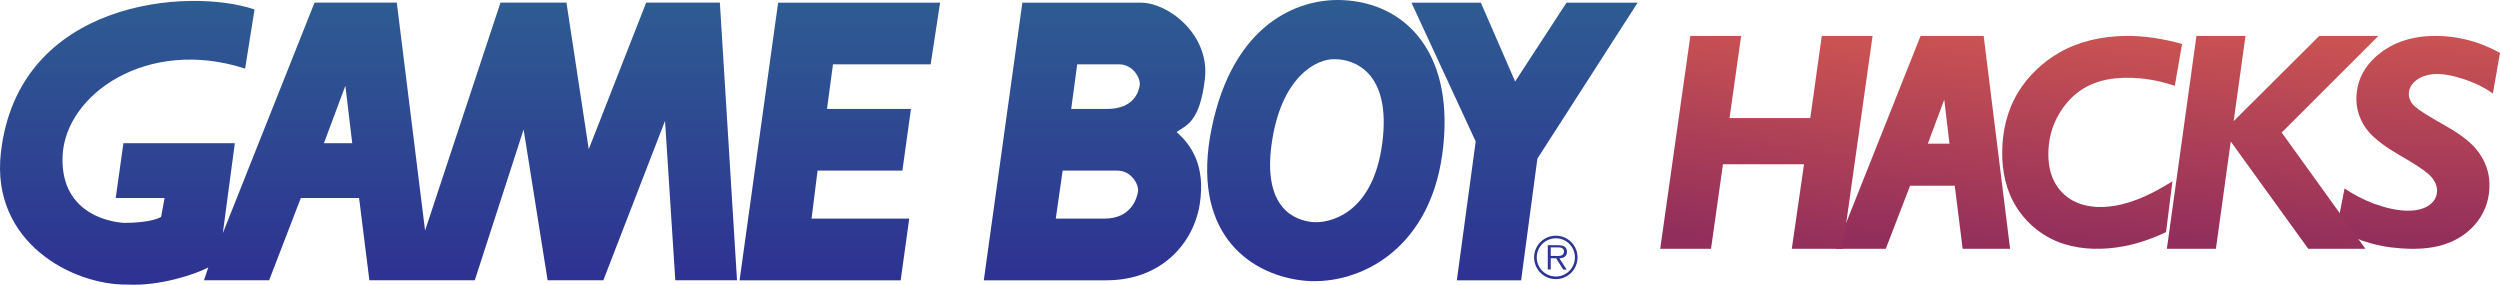
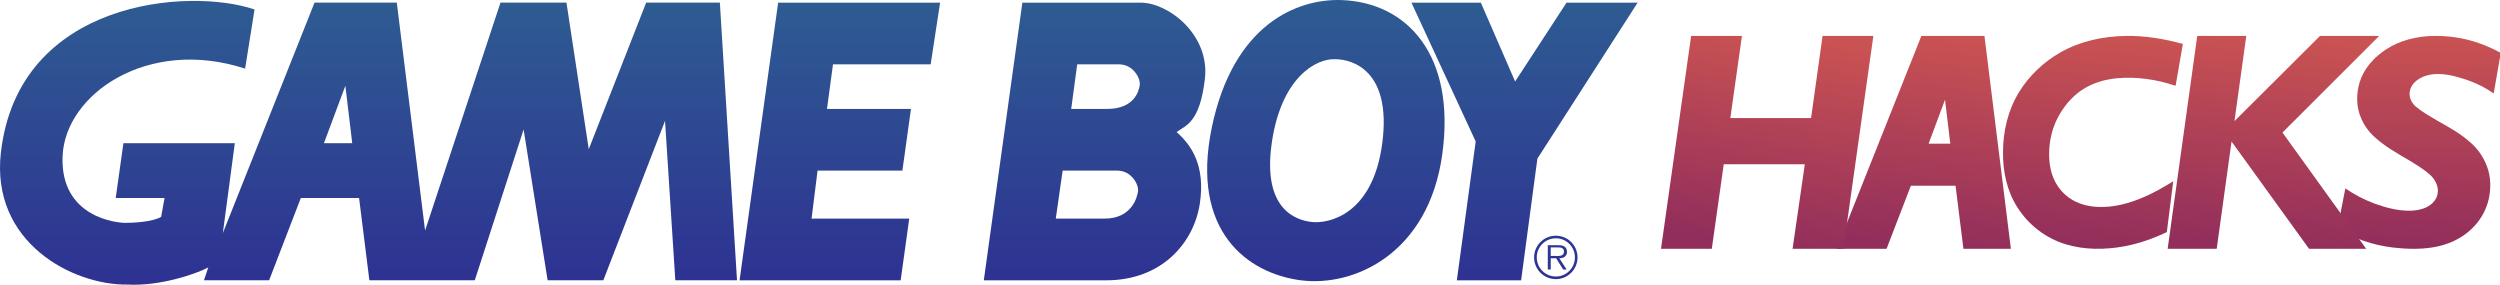
<svg xmlns="http://www.w3.org/2000/svg" xmlns:xlink="http://www.w3.org/1999/xlink" width="228.986mm" height="26.081mm" viewBox="0 0 228.986 26.081" version="1.1" id="svg1">
  <defs id="defs1">
+     <linearGradient id="linearGradient10" gradientUnits="userSpaceOnUse" x1="127.571" y1="-0.713" x2="127.571" y2="98.787" gradientTransform="matrix(0.9999977,0,0,0.9999977,-9.5978193e-4,-6.4086325e-4)">
+       <stop offset="0" style="stop-color:#c95252;stop-opacity:1;" id="stop9" />
+       <stop offset="1" style="stop-color:#922e5c;stop-opacity:1;" id="stop10" />
+     </linearGradient>
    <linearGradient id="linearGradient6" gradientUnits="userSpaceOnUse" x1="127.571" y1="-0.713" x2="127.571" y2="98.787" gradientTransform="matrix(0.9999977,0,0,0.9999977,-9.5978193e-4,-6.4086325e-4)">
      <stop offset="0" style="stop-color:#2e5c92" id="stop1" />
      <stop offset="1" style="stop-color:#2e3192" id="stop2" />
    </linearGradient>
    <linearGradient xlink:href="#linearGradient25" id="linearGradient26" x1="310.684" y1="108.232" x2="302.199" y2="204.848" gradientUnits="userSpaceOnUse" />
    <linearGradient id="linearGradient25">
      <stop style="stop-color:#2e5b92;stop-opacity:1;" offset="0" id="stop25" />
      <stop style="stop-color:#2e3392;stop-opacity:1;" offset="1" id="stop26" />
    </linearGradient>
    <linearGradient id="f" gradientUnits="userSpaceOnUse" x1="538.598" y1="-0.713" x2="538.598" y2="98.787" gradientTransform="translate(-9.5978415e-4,-6.4086473e-4)">
      <stop offset=".005" style="stop-color:#2e5c92" id="stop11" />
      <stop offset="1" style="stop-color:#2e3192" id="stop12" />
    </linearGradient>
    <linearGradient id="g" gradientUnits="userSpaceOnUse" x1="539.144" y1="-0.713" x2="539.144" y2="98.787" gradientTransform="translate(-9.5978415e-4,-6.4086473e-4)">
      <stop offset=".005" style="stop-color:#2e5c92" id="stop13" />
      <stop offset="1" style="stop-color:#2e3192" id="stop14" />
    </linearGradient>
    <linearGradient id="a" gradientUnits="userSpaceOnUse" x1="527.771" y1="-0.713" x2="527.771" y2="98.787" gradientTransform="translate(-9.5978415e-4,-6.4086473e-4)">
      <stop offset=".005" style="stop-color:#2e5c92" id="stop15" />
      <stop offset="1" style="stop-color:#2e3192" id="stop16" />
    </linearGradient>
    <linearGradient id="d" gradientUnits="userSpaceOnUse" x1="458.994" y1="-0.713" x2="458.994" y2="98.787" gradientTransform="translate(-9.5978415e-4,-6.4086473e-4)">
      <stop offset=".005" style="stop-color:#2e5c92" id="stop17" />
      <stop offset="1" style="stop-color:#2e3192" id="stop18" />
    </linearGradient>
    <linearGradient xlink:href="#e" id="linearGradient17" gradientUnits="userSpaceOnUse" x1="378.921" y1="-0.713" x2="378.921" y2="98.787" gradientTransform="translate(-9.5978415e-4,-6.4086473e-4)" />
    <linearGradient id="e" gradientUnits="userSpaceOnUse" x1="378.921" y1="-0.713" x2="378.921" y2="98.787">
      <stop offset=".005" style="stop-color:#2e5c92" id="stop19" />
      <stop offset="1" style="stop-color:#2e3192" id="stop20" />
    </linearGradient>
    <linearGradient id="b" gradientUnits="userSpaceOnUse" x1="290.738" y1="-0.713" x2="290.738" y2="98.787" gradientTransform="translate(-9.5978415e-4,-6.4086473e-4)">
      <stop offset=".005" style="stop-color:#2e5c92" id="stop21" />
      <stop offset="1" style="stop-color:#2e3192" id="stop22" />
    </linearGradient>
    <linearGradient id="c" gradientUnits="userSpaceOnUse" x1="127.571" y1="-0.713" x2="127.571" y2="98.787" gradientTransform="matrix(0.9999977,0,0,0.9999977,-9.5978193e-4,-6.4086325e-4)">
      <stop offset=".005" style="stop-color:#2e5c92" id="stop23" />
      <stop offset="1" style="stop-color:#2e3192" id="stop24" />
    </linearGradient>
    <linearGradient xlink:href="#linearGradient18" id="linearGradient1" gradientUnits="userSpaceOnUse" x1="246.636" y1="107.625" x2="236.026" y2="204.545" gradientTransform="translate(485.0694,-106.8488)" />
    <linearGradient xlink:href="#linearGradient18" id="linearGradient2" gradientUnits="userSpaceOnUse" x1="170.749" y1="107.018" x2="155.889" y2="203.634" gradientTransform="translate(485.0694,-106.8488)" />
    <linearGradient xlink:href="#linearGradient18" id="linearGradient3" gradientUnits="userSpaceOnUse" x1="318.273" y1="107.321" x2="309.788" y2="204.848" gradientTransform="translate(485.0694,-106.8488)" />
    <linearGradient xlink:href="#linearGradient18" id="linearGradient4" gradientUnits="userSpaceOnUse" x1="469.44" y1="107.625" x2="467.329" y2="204.241" gradientTransform="translate(485.0694,-106.8488)" />
    <linearGradient xlink:href="#linearGradient18" id="linearGradient5" gradientUnits="userSpaceOnUse" x1="399.017" y1="107.625" x2="390.531" y2="205.152" gradientTransform="translate(485.0694,-106.8488)" />
    <linearGradient id="linearGradient18" gradientUnits="userSpaceOnUse" x1="127.571" y1="-0.713" x2="127.571" y2="98.787" gradientTransform="matrix(0.9999977,0,0,0.9999977,-9.5978193e-4,-6.4086325e-4)">
      <stop offset="0.005" style="stop-color:#c95252;stop-opacity:1;" id="stop15-4" />
      <stop offset="1" style="stop-color:#922e5c;stop-opacity:1;" id="stop18-8" />
    </linearGradient>
  </defs>
-   <text xml:space="preserve" style="font-size:38.112px;line-height:0;font-family:NiseGenesis;-inkscape-font-specification:NiseGenesis;text-align:center;letter-spacing:-3.324px;word-spacing:0px;writing-mode:lr-tb;direction:ltr;text-anchor:middle;display:none;fill:#2e5b92;fill-opacity:1;stroke-width:3.43;paint-order:stroke markers fill" x="72.359" y="55.599" id="text1" transform="matrix(1.025779,0,0.00361317,0.9748686,0,0)">
-     <tspan id="tspan1" x="-1.4064687e-10" y="-1.2529877e-09" style="font-style:italic;font-variant:normal;font-weight:bold;font-stretch:normal;font-family:'Gill Sans MT';-inkscape-font-specification:'Gill Sans MT Bold Italic';letter-spacing:-3.324px;word-spacing:0px;fill:#2e5b92;fill-opacity:1;stroke-width:3.43">HACKS</tspan>
-   </text>
  <g id="g22" transform="scale(0.2645833)" style="display:inline">
    <path fill="url(#f)" d="m 538.618,82.497 c -3.66,0 -6.615,2.951 -6.615,6.593 a 6.608,6.608 0 0 0 6.615,6.634 c 3.641,0 6.592,-2.953 6.592,-6.634 a 6.596,6.596 0 0 0 -6.592,-6.593 v -0.907 a 7.5,7.5 0 0 1 7.498,7.5 c 0,4.173 -3.35,7.538 -7.498,7.538 a 7.526,7.526 0 0 1 -7.539,-7.538 c 0,-4.135 3.365,-7.499 7.539,-7.499 z" id="path12" style="fill:url(#f)" />
    <path fill="url(#g)" d="m 536.838,85.638 h 2.402 c 1.045,0 2.182,0.156 2.182,1.457 0,1.711 -1.828,1.516 -3.01,1.516 l -1.574,-0.002 v 0.809 h 1.893 l 2.4,3.878 h 1.219 l -2.539,-3.878 c 1.496,-0.038 2.656,-0.648 2.656,-2.302 0,-0.71 -0.313,-1.457 -0.943,-1.813 -0.629,-0.373 -1.34,-0.412 -2.049,-0.412 h -3.656 v 8.403 h 1.02 v -7.656 z" id="path14" style="fill:url(#g)" />
    <path fill="url(#a)" d="m 488.614,0.916 h 24.029 l 11.869,27.298 17.799,-27.298 h 24.615 l -34.707,53.996 -5.635,42.128 h -22.248 l 6.526,-48.068 z" id="path2" style="fill:url(#a)" />
    <path fill="url(#d)" d="m 464.581,0.027 c -15.428,-0.594 -37.678,8.306 -45.094,44.204 -7.416,35.894 12.459,50.431 30.852,52.804 18.396,2.373 44.205,-9.196 48.951,-43.609 4.748,-34.414 -12.166,-52.508 -34.709,-53.399 z m -2.374,20.47 c 6.229,0 19.578,4.154 16.314,29.071 -3.264,24.92 -18.689,27.887 -24.326,27.292 -5.639,-0.594 -17.207,-4.447 -13.943,-27.292 3.262,-22.841 15.424,-29.368 21.955,-29.071 z" id="path8" style="fill:url(#d)" />
    <path fill="url(#e)" d="m 370.832,37.705 h 12.461 c 9.197,0 10.977,-5.934 11.271,-8.305 0.297,-2.375 -2.371,-7.122 -7.117,-7.122 h -14.537 z m -5.339,37.971 h 16.912 c 9.193,0 11.27,-7.118 11.564,-9.493 0.299,-2.373 -2.371,-7.117 -7.117,-7.117 h -18.984 z m -24.918,21.361 13.35,-96.118 h 40.938 c 9.793,0 24.031,11.274 22.252,26.403 -1.779,15.13 -6.527,16.02 -9.791,18.393 5.045,4.447 10.088,11.568 8.012,24.918 -2.078,13.353 -13.055,26.403 -32.338,26.403 z" id="path10" style="fill:url(#linearGradient17)" />
    <path fill="url(#b)" d="m 311.797,97.04 2.967,-21.37 h -33.814 l 2.076,-16.605 h 29.365 l 2.971,-21.36 h -29.072 l 2.078,-15.43 h 33.812 l 3.266,-21.359 h -56.068 l -13.35,96.124 z" id="path4" style="fill:url(#b)" />
    <path fill="url(#c)" d="m 112.145,49.564 7.416,-19.874 2.375,19.874 z m -8.009,18.987 h 20.172 l 3.563,28.48 h 36.488 l 16.91,-52.213 8.309,52.213 h 19.283 l 21.359,-55.179 3.561,55.179 h 21.359 L 249.205,0.912 H 223.692 L 203.817,51.64 196.102,0.912 H 173.26 L 147.155,79.824 137.364,0.912 H 108.884 L 77.14,80.712 81.294,49.563 H 42.728 l -2.672,18.987 h 16.912 l -1.188,6.526 c -2.967,1.778 -9.789,2.075 -12.459,2.075 -2.67,0 -22.545,-1.778 -21.656,-23.139 C 22.554,32.653 51.034,12.777 84.853,23.753 L 88.119,3.283 C 65.571,-4.428 6.353,-0.112 0.304,52.827 -3.255,83.975 25.225,98.809 44.21,98.515 55.187,99.109 67.648,94.954 72.097,92.58 l -1.482,4.451 h 22.547 z" id="path6" style="fill:url(#c);stroke-width:1" />
  </g>
-   <g id="g23" transform="matrix(0.198457,0,0,0.198457,33.37479,3.21382)" style="fill:url(#linearGradient26)">
-     <path d="M 718.243,0.386 679.122,98.644 h 23.049 l 11.219,-29.114 h 20.621 l 3.642,29.114 h 21.901 L 747.357,0.386 Z m 10.913,29.418 2.428,20.317 h -10.009 z" style="display:inline;fill:url(#linearGradient1);fill-opacity:1;stroke-width:6.134;paint-order:stroke markers fill" id="path22" />
-     <path id="path1-8" style="font-style:italic;font-weight:bold;font-size:144.047px;line-height:0;font-family:'Gill Sans MT';-inkscape-font-specification:'Gill Sans MT Bold Italic';text-align:center;letter-spacing:-12.565px;word-spacing:0px;text-anchor:middle;fill:url(#linearGradient2);fill-opacity:1;stroke-width:13.104;paint-order:stroke markers fill" d="m 611.982,0.386 c -0.002,0.016 -0.005,0.033 -0.008,0.049 C 607.339,33.171 602.702,65.907 598.069,98.644 h 23.447 c 1.84,-13.011 3.674,-26.023 5.512,-39.035 h 37.416 c -1.884,13.012 -3.768,26.023 -5.652,39.035 h 23.451 c 4.613,-32.753 9.227,-65.505 13.84,-98.258 H 672.636 C 670.868,13.024 669.102,25.662 667.335,38.3 h -37.273 c 1.789,-12.638 3.58,-25.276 5.367,-37.914 z" />
-     <path id="path1-82" style="font-style:italic;font-weight:bold;font-size:144.047px;line-height:0;font-family:'Gill Sans MT';-inkscape-font-specification:'Gill Sans MT Bold Italic';text-align:center;letter-spacing:-12.565px;word-spacing:0px;text-anchor:middle;fill:url(#linearGradient3);fill-opacity:1;stroke-width:11.976;paint-order:stroke markers fill" d="m 812.39,0.401 c -10.37,0.168 -20.86,2.407 -29.888,7.539 -7.796,4.424 -14.495,10.756 -19.153,18.323 -5.156,8.347 -7.425,18.175 -7.431,27.874 -0.091,8.787 1.802,17.775 6.588,25.297 5.075,8.071 13.123,14.362 22.406,17.122 8.625,2.615 17.898,2.569 26.719,0.988 6.911,-1.263 13.58,-3.609 19.894,-6.617 0.987,-7.819 1.969,-15.639 2.957,-23.457 -4.292,2.637 -8.608,5.148 -13.232,7.156 -6.658,2.919 -14.14,5.049 -21.597,4.675 -5.408,-0.204 -10.902,-1.927 -14.939,-5.56 -1.892,-1.652 -3.528,-3.773 -4.65,-5.904 -2.792,-5.242 -3.22,-11.433 -2.629,-17.16 0.363,-3.448 1.278,-7.106 2.724,-10.415 2.319,-5.232 5.827,-10.014 10.36,-13.615 4.001,-3.138 8.838,-5.154 13.848,-6.125 1.166,-0.234 2.697,-0.455 3.893,-0.578 9.167,-0.86 18.476,0.48 27.158,3.421 0.383,-0.128 0.249,-1.095 0.428,-1.554 1.03,-5.911 2.062,-11.822 3.09,-17.734 -8.63,-2.361 -17.561,-3.865 -26.545,-3.677 z" />
-     <path id="text1-4" style="font-style:italic;font-weight:bold;font-size:144.047px;line-height:0;font-family:'Gill Sans MT';-inkscape-font-specification:'Gill Sans MT Bold Italic';text-align:center;letter-spacing:-12.565px;word-spacing:0px;text-anchor:middle;fill:url(#linearGradient4);fill-opacity:1;stroke-width:12.837;paint-order:stroke markers fill" d="m 954.759,0.392 c -7.717,0.095 -15.537,1.968 -21.901,6.117 -5.752,3.686 -10.484,9.023 -12.365,15.367 -1.629,5.421 -1.576,11.385 0.77,16.635 1.4,3.265 3.546,6.239 6.29,8.658 4.687,4.269 10.334,7.429 15.849,10.657 3.338,2.032 6.695,4.07 9.623,6.645 2.395,2.244 4.076,5.46 3.475,8.675 -0.451,3.223 -3.239,5.737 -6.401,6.835 -1.955,0.724 -4.173,1.018 -6.159,1.068 -5.655,0.109 -11.246,-1.359 -16.53,-3.279 -4.803,-1.769 -9.319,-4.168 -13.493,-6.998 -1.195,6.141 -2.391,12.281 -3.591,18.421 7.519,4.771 16.284,7.713 25.273,8.82 6.179,0.73 12.497,0.959 18.652,-0.036 6.8,-1.078 13.342,-3.99 18.102,-8.688 4.546,-4.335 7.458,-10.096 8.186,-16.126 0.665,-4.798 0.131,-9.787 -1.952,-14.254 -1.633,-3.701 -4.175,-7.028 -7.353,-9.718 -4.415,-3.873 -9.655,-6.766 -14.82,-9.663 -3.491,-2.071 -7.081,-4.066 -10.163,-6.661 -1.912,-1.801 -3.114,-4.421 -2.567,-6.966 0.504,-3.192 3.346,-5.557 6.386,-6.78 4.524,-1.794 9.646,-1.241 14.288,-0.122 5.532,1.417 10.958,3.422 15.763,6.459 0.76,0.482 1.506,0.983 2.261,1.472 1.092,-6.233 2.183,-12.466 3.275,-18.699 -6.496,-3.586 -13.668,-6.165 -21.142,-7.218 -3.227,-0.469 -6.496,-0.668 -9.759,-0.621 z" />
-     <path id="path1-5" style="font-style:italic;font-weight:bold;font-size:144.047px;line-height:0;font-family:'Gill Sans MT';-inkscape-font-specification:'Gill Sans MT Bold Italic';text-align:center;letter-spacing:-12.565px;word-spacing:0px;text-anchor:middle;fill:url(#linearGradient5);fill-opacity:1;stroke-width:12.768;paint-order:stroke markers fill" d="M 845.444,1.247 C 840.932,33.713 836.417,66.178 831.907,98.644 h 22.638 c 2.283,-16.507 4.567,-33.013 6.85,-49.52 11.926,16.507 23.854,33.012 35.78,49.52 h 26.375 c -12.885,-17.891 -25.769,-35.781 -38.653,-53.672 14.877,-14.862 29.753,-29.724 44.63,-44.586 -9.102,-1e-5 -18.204,0 -27.306,0 C 889.061,13.495 875.9,26.603 862.739,39.712 c 1.82,-13.109 3.644,-26.217 5.462,-39.326 -7.546,-1e-5 -15.092,0 -22.638,0 -0.04,0.287 -0.08,0.574 -0.121,0.862 z" />
+   <g id="g23" transform="matrix(0.198457,0,0,0.198457,33.44706,3.21382)" style="display:inline;fill:url(#linearGradient26)">
+     <path id="text1-4" style="font-style:italic;font-weight:bold;font-size:144.047px;line-height:0;font-family:'Gill Sans MT';-inkscape-font-specification:'Gill Sans MT Bold Italic';text-align:center;letter-spacing:-12.565px;word-spacing:0px;text-anchor:middle;display:inline;fill:url(#linearGradient4);fill-opacity:1;stroke-width:12.837;paint-order:stroke markers fill" d="m 954.759,0.392 c -7.717,0.095 -15.537,1.968 -21.901,6.117 -5.752,3.686 -10.484,9.023 -12.365,15.367 -1.629,5.421 -1.576,11.385 0.77,16.635 1.4,3.265 3.546,6.239 6.29,8.658 4.687,4.269 10.334,7.429 15.849,10.657 3.338,2.032 6.695,4.07 9.623,6.645 2.395,2.244 4.076,5.46 3.475,8.675 -0.451,3.223 -3.239,5.737 -6.401,6.835 -1.955,0.724 -4.173,1.018 -6.159,1.068 -5.655,0.109 -11.246,-1.359 -16.53,-3.279 -4.803,-1.769 -9.319,-4.168 -13.493,-6.998 -1.195,6.141 -2.391,12.281 -3.591,18.421 7.519,4.771 16.284,7.713 25.273,8.82 6.179,0.73 12.497,0.959 18.652,-0.036 6.8,-1.078 13.342,-3.99 18.102,-8.688 4.546,-4.335 7.458,-10.096 8.186,-16.126 0.665,-4.798 0.131,-9.787 -1.952,-14.254 -1.633,-3.701 -4.175,-7.028 -7.353,-9.718 -4.415,-3.873 -9.655,-6.766 -14.82,-9.663 -3.491,-2.071 -7.081,-4.066 -10.163,-6.661 -1.912,-1.801 -3.114,-4.421 -2.567,-6.966 0.504,-3.192 3.346,-5.557 6.386,-6.78 4.524,-1.794 9.646,-1.241 14.288,-0.122 5.532,1.417 10.958,3.422 15.763,6.459 0.76,0.482 1.506,0.983 2.261,1.472 1.092,-6.233 2.183,-12.466 3.275,-18.699 -6.496,-3.586 -13.668,-6.165 -21.142,-7.218 -3.227,-0.469 -6.496,-0.668 -9.759,-0.621 z" transform="translate(-4.9338971e-6)" />
+     <path id="path1-5" style="font-style:italic;font-weight:bold;font-size:144.047px;line-height:0;font-family:'Gill Sans MT';-inkscape-font-specification:'Gill Sans MT Bold Italic';text-align:center;letter-spacing:-12.565px;word-spacing:0px;text-anchor:middle;display:inline;fill:url(#linearGradient5);fill-opacity:1;stroke-width:12.768;paint-order:stroke markers fill" d="M 845.444,1.247 C 840.932,33.713 836.417,66.178 831.907,98.644 h 22.638 c 2.283,-16.507 4.567,-33.013 6.85,-49.52 11.926,16.507 23.854,33.012 35.78,49.52 h 26.375 c -12.885,-17.891 -25.769,-35.781 -38.653,-53.672 14.877,-14.862 29.753,-29.724 44.63,-44.586 -9.102,-1e-5 -18.204,0 -27.306,0 C 889.061,13.495 875.9,26.603 862.739,39.712 c 1.82,-13.109 3.644,-26.217 5.462,-39.326 -7.546,-1e-5 -15.092,0 -22.638,0 -0.04,0.287 -0.08,0.574 -0.121,0.862 z" transform="translate(-4.9338971e-6)" />
+     <path id="path1-82" style="font-style:italic;font-weight:bold;font-size:144.047px;line-height:0;font-family:'Gill Sans MT';-inkscape-font-specification:'Gill Sans MT Bold Italic';text-align:center;letter-spacing:-12.565px;word-spacing:0px;text-anchor:middle;display:inline;fill:url(#linearGradient3);fill-opacity:1;stroke-width:11.976;paint-order:stroke markers fill" d="m 812.39,0.401 c -10.37,0.168 -20.86,2.407 -29.888,7.539 -7.796,4.424 -14.495,10.756 -19.153,18.323 -5.156,8.347 -7.425,18.175 -7.431,27.874 -0.091,8.787 1.802,17.775 6.588,25.297 5.075,8.071 13.123,14.362 22.406,17.122 8.625,2.615 17.898,2.569 26.719,0.988 6.911,-1.263 13.58,-3.609 19.894,-6.617 0.987,-7.819 1.969,-15.639 2.957,-23.457 -4.292,2.637 -8.608,5.148 -13.232,7.156 -6.658,2.919 -14.14,5.049 -21.597,4.675 -5.408,-0.204 -10.902,-1.927 -14.939,-5.56 -1.892,-1.652 -3.528,-3.773 -4.65,-5.904 -2.792,-5.242 -3.22,-11.433 -2.629,-17.16 0.363,-3.448 1.278,-7.106 2.724,-10.415 2.319,-5.232 5.827,-10.014 10.36,-13.615 4.001,-3.138 8.838,-5.154 13.848,-6.125 1.166,-0.234 2.697,-0.455 3.893,-0.578 9.167,-0.86 18.476,0.48 27.158,3.421 0.383,-0.128 0.249,-1.095 0.428,-1.554 1.03,-5.911 2.062,-11.822 3.09,-17.734 -8.63,-2.361 -17.561,-3.865 -26.545,-3.677 z" transform="translate(-4.9338971e-6)" />
+     <path d="M 718.243,0.386 679.122,98.644 h 23.049 l 11.219,-29.114 h 20.621 l 3.642,29.114 h 21.901 L 747.357,0.386 Z m 10.913,29.418 2.428,20.317 h -10.009 z" style="display:inline;fill:url(#linearGradient1);fill-opacity:1;stroke-width:6.134;paint-order:stroke markers fill" id="path22" transform="translate(-4.9338971e-6)" />
+     <path id="path1-8" style="font-style:italic;font-weight:bold;font-size:144.047px;line-height:0;font-family:'Gill Sans MT';-inkscape-font-specification:'Gill Sans MT Bold Italic';text-align:center;letter-spacing:-12.565px;word-spacing:0px;text-anchor:middle;display:inline;fill:url(#linearGradient2);fill-opacity:1;stroke-width:13.104;paint-order:stroke markers fill" d="m 611.982,0.386 c -0.002,0.016 -0.005,0.033 -0.008,0.049 C 607.339,33.171 602.702,65.907 598.069,98.644 h 23.447 c 1.84,-13.011 3.674,-26.023 5.512,-39.035 h 37.416 c -1.884,13.012 -3.768,26.023 -5.652,39.035 h 23.451 c 4.613,-32.753 9.227,-65.505 13.84,-98.258 H 672.636 C 670.868,13.024 669.102,25.662 667.335,38.3 h -37.273 c 1.789,-12.638 3.58,-25.276 5.367,-37.914 z" transform="translate(-4.9338971e-6)" />
  </g>
</svg>
